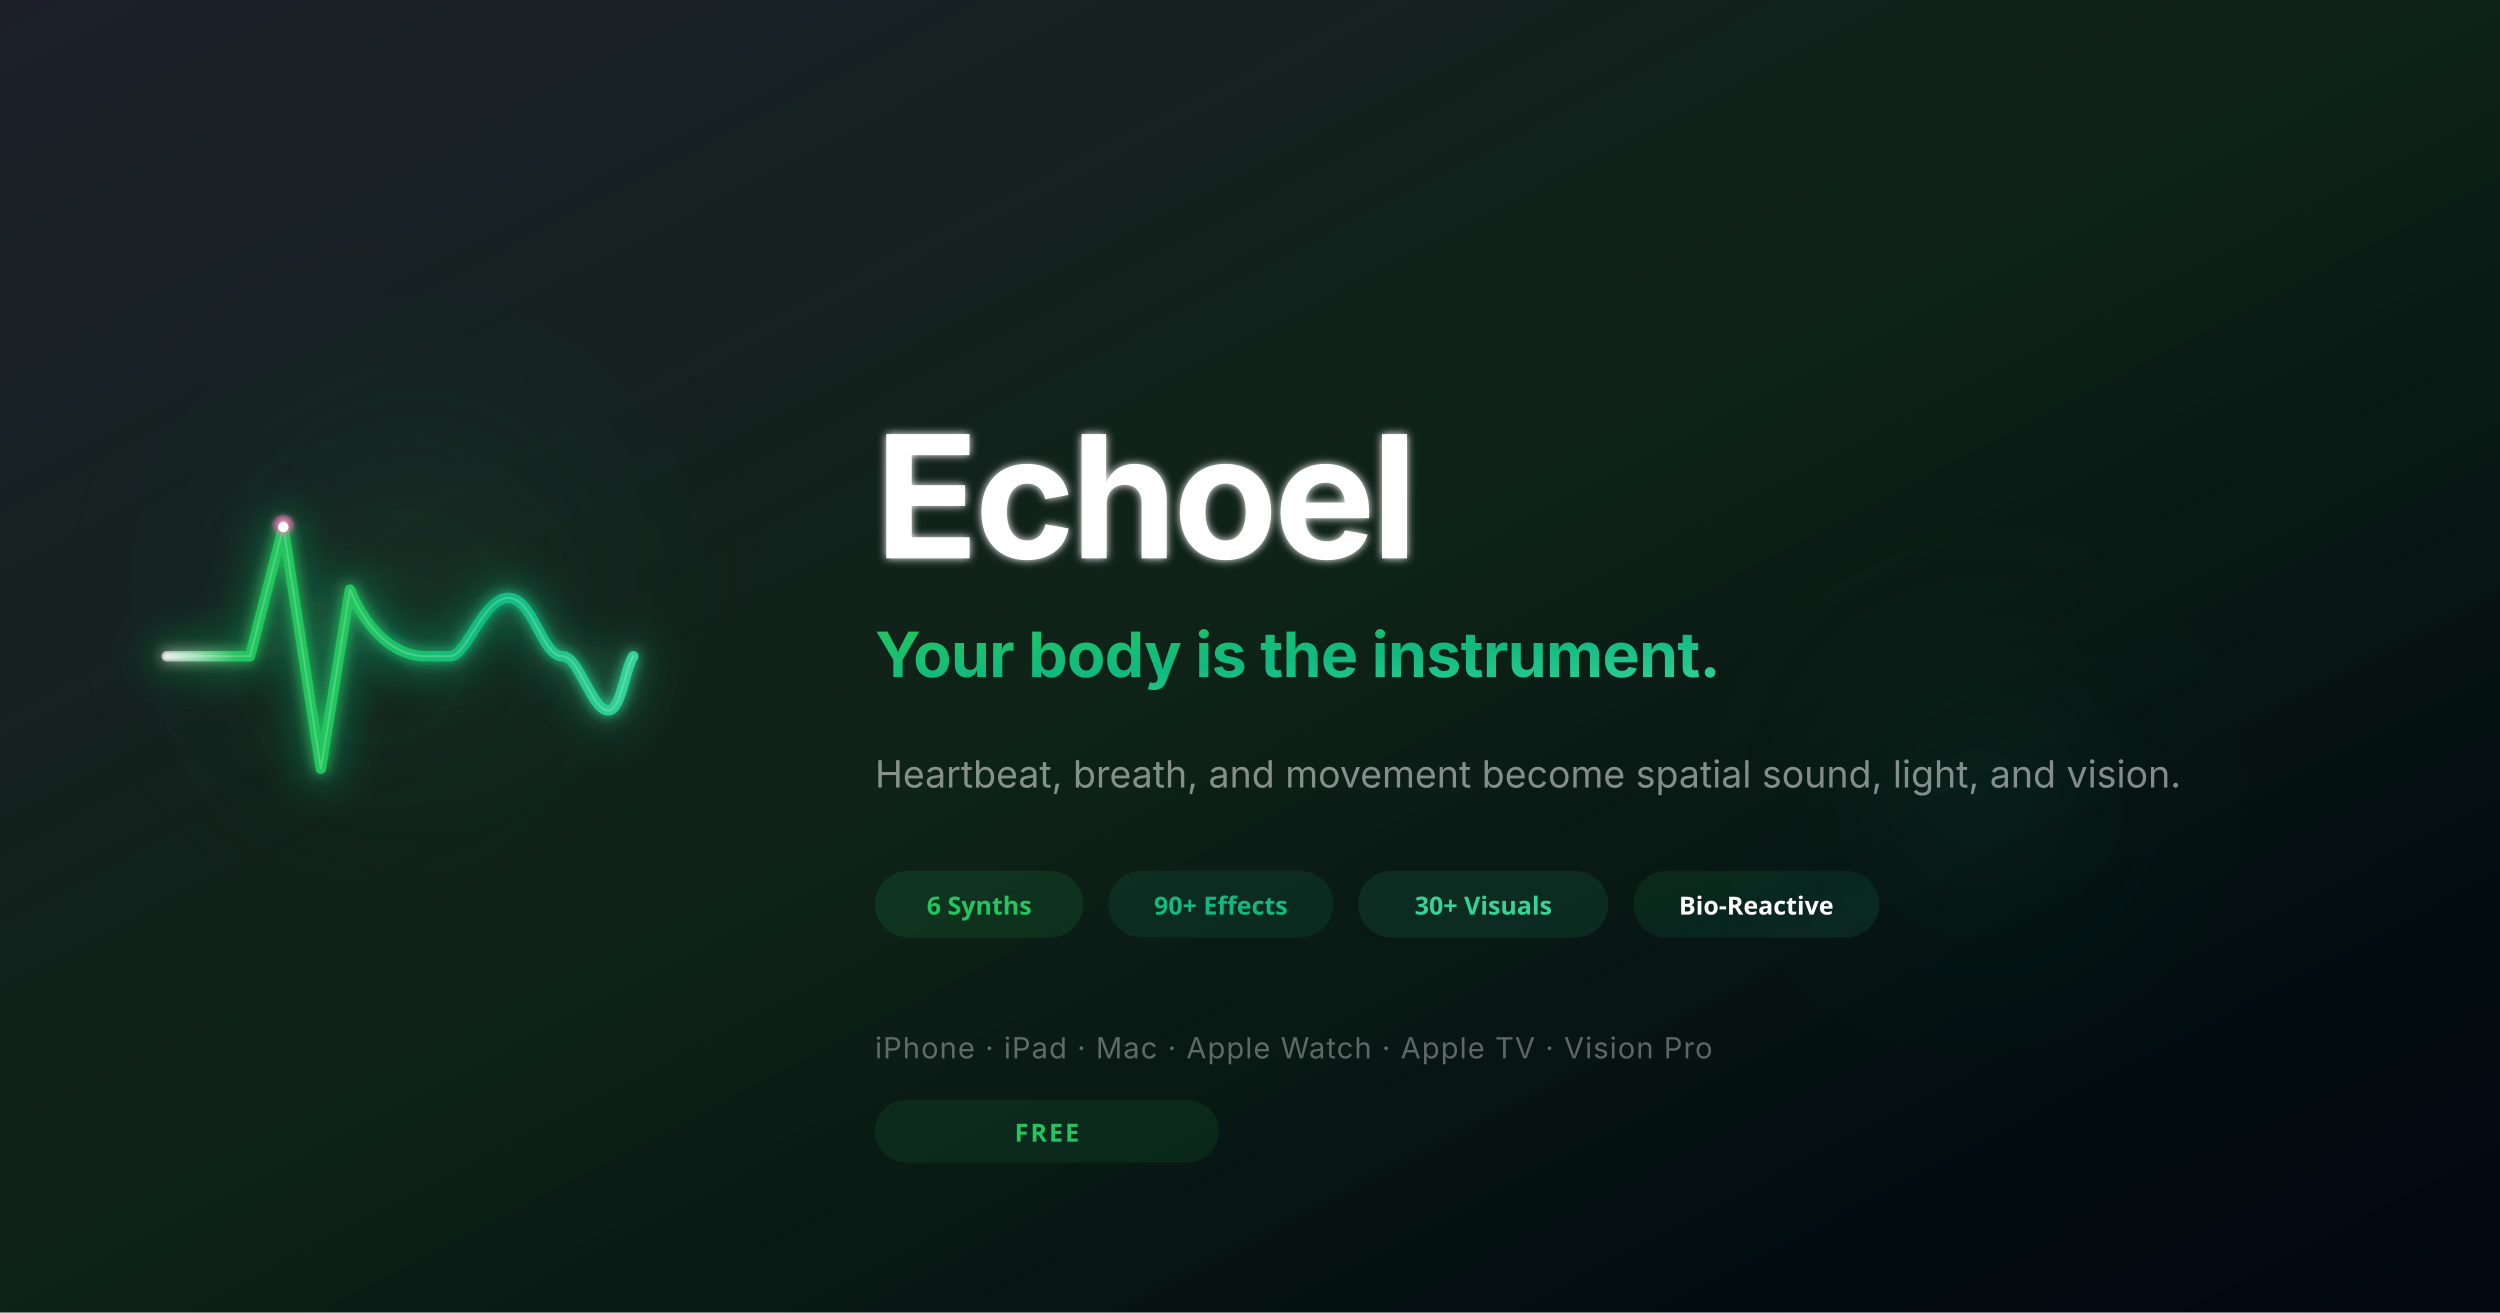
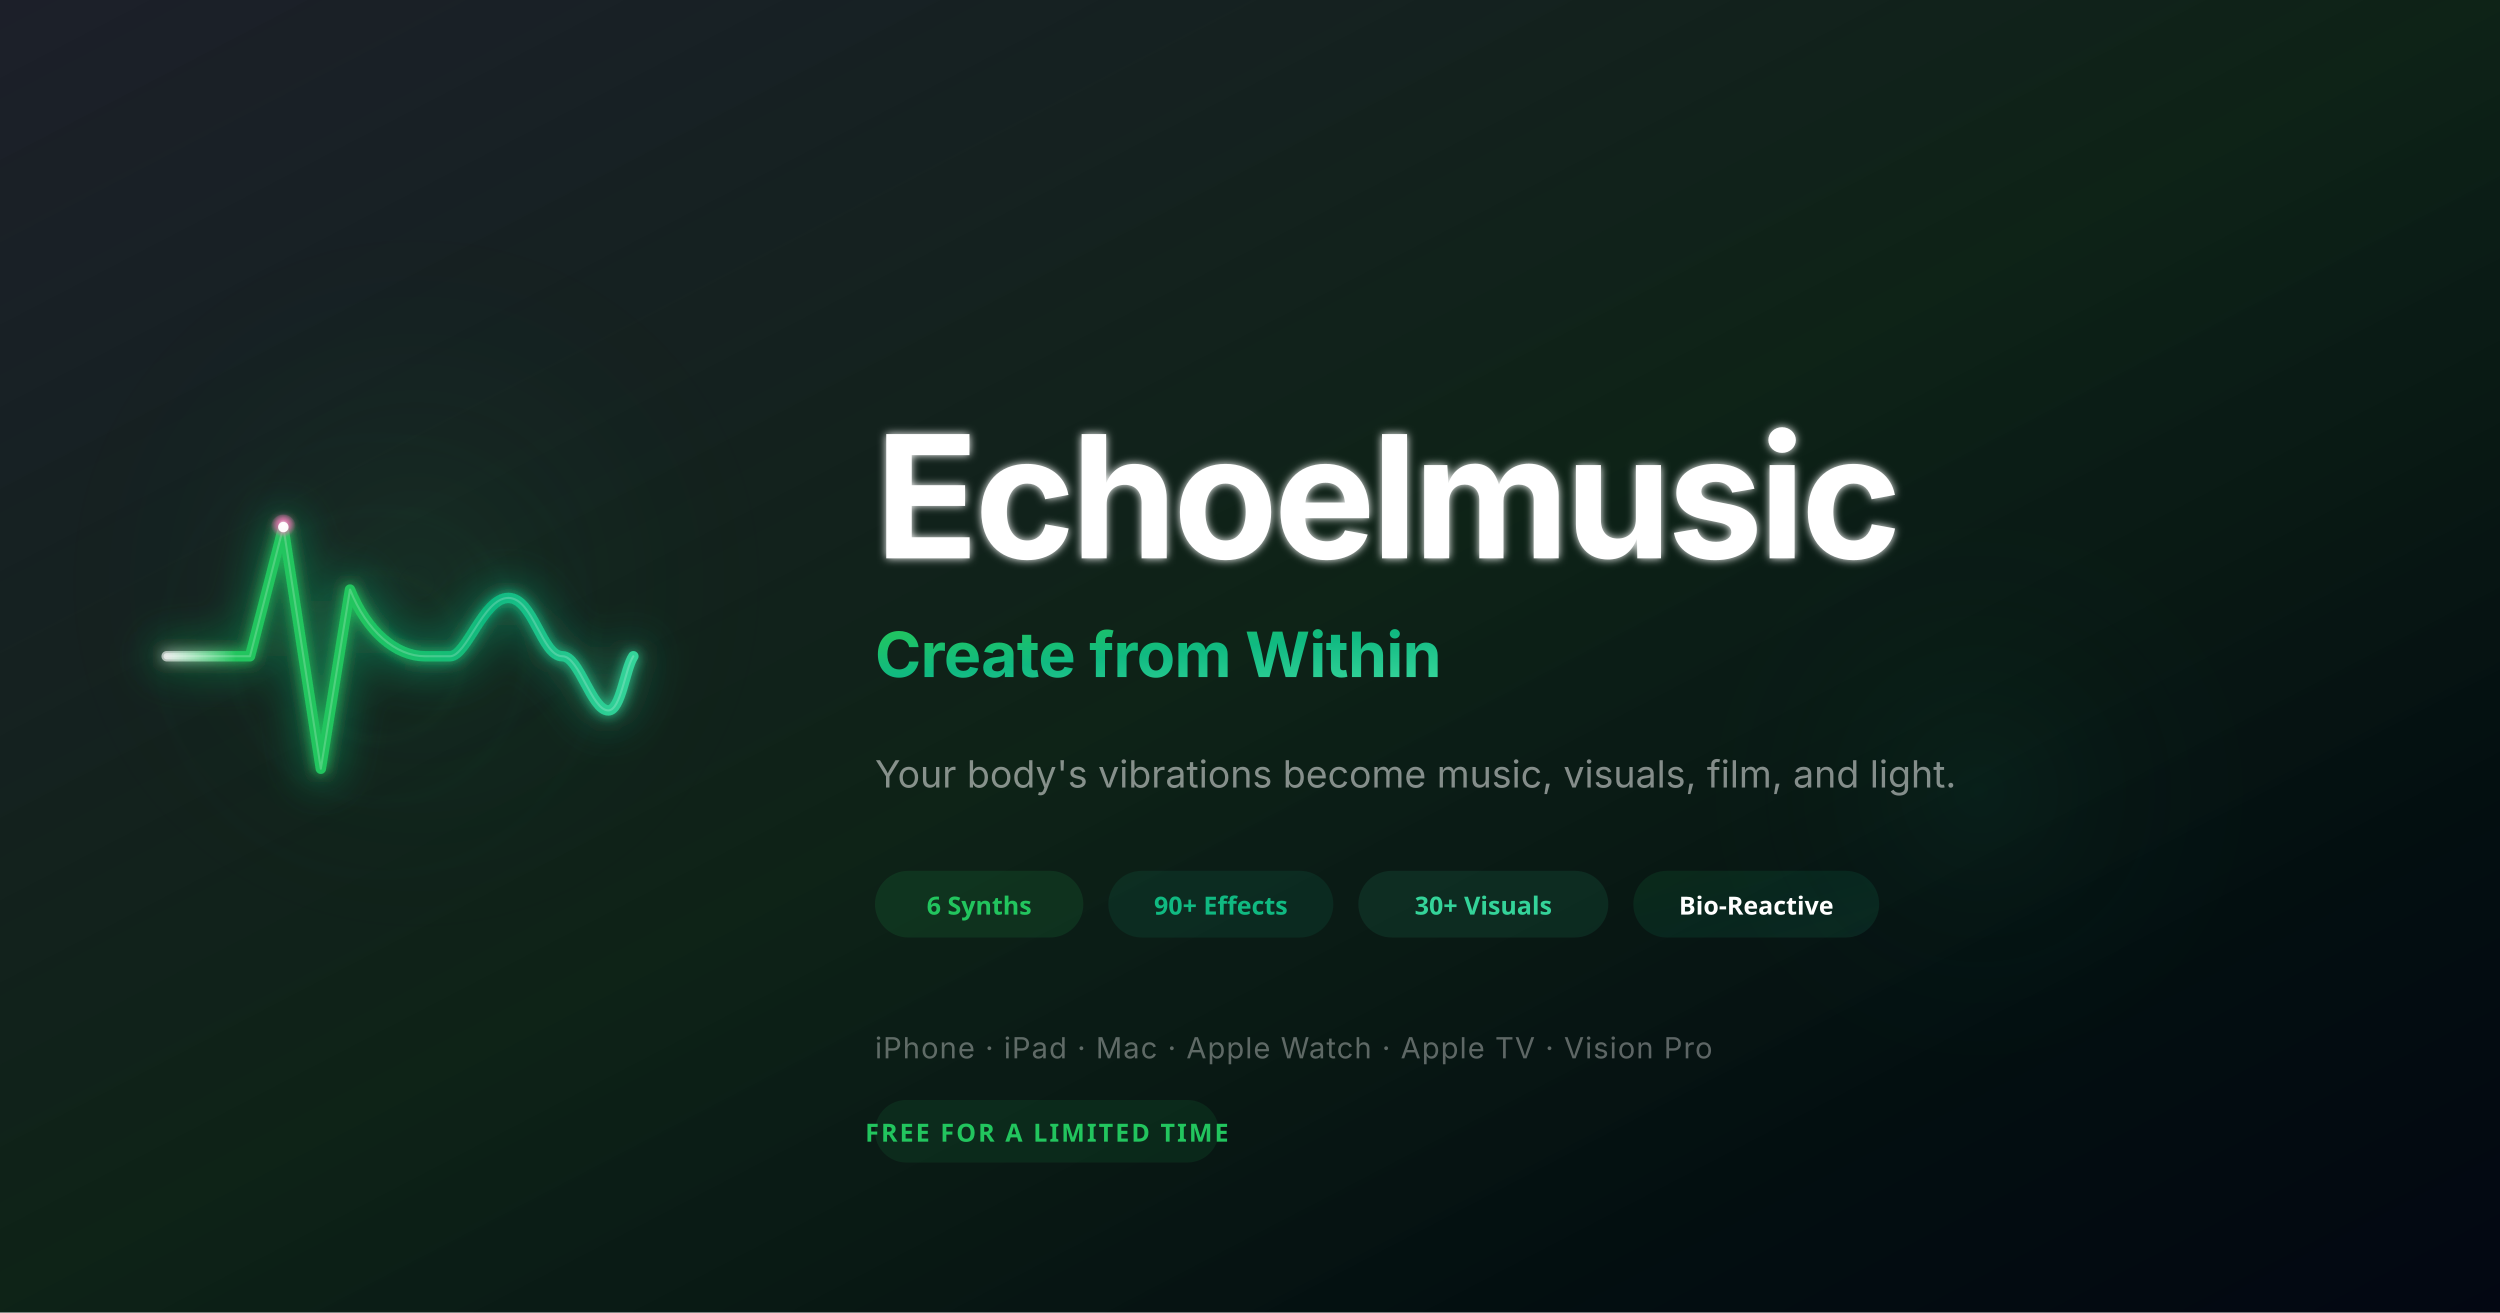
<svg xmlns="http://www.w3.org/2000/svg" viewBox="0 0 1200 630">
  <defs>
    <linearGradient id="bg-grad" x1="0%" y1="0%" x2="100%" y2="100%">
      <stop offset="0%" stop-color="#030712" />
      <stop offset="50%" stop-color="#041a0e" />
      <stop offset="100%" stop-color="#030712" />
    </linearGradient>
    <linearGradient id="brand" x1="0%" y1="0%" x2="100%" y2="100%">
      <stop offset="0%" stop-color="#22C55E" />
      <stop offset="50%" stop-color="#10B981" />
      <stop offset="100%" stop-color="#34D399" />
    </linearGradient>
    <linearGradient id="glass" x1="0%" y1="0%" x2="80%" y2="80%">
      <stop offset="0%" stop-color="white" stop-opacity="0.1" />
      <stop offset="100%" stop-color="white" stop-opacity="0" />
    </linearGradient>
    <linearGradient id="ws" x1="0%" y1="0%" x2="100%" y2="0%">
      <stop offset="0%" stop-color="white" stop-opacity="0.6" />
      <stop offset="15%" stop-color="#22C55E" />
      <stop offset="40%" stop-color="#22C55E" />
      <stop offset="70%" stop-color="#10B981" />
      <stop offset="100%" stop-color="#34D399" />
    </linearGradient>
    <linearGradient id="wg" x1="0%" y1="0%" x2="100%" y2="0%">
      <stop offset="0%" stop-color="#22C55E" stop-opacity="0.35" />
      <stop offset="50%" stop-color="#10B981" stop-opacity="0.45" />
      <stop offset="100%" stop-color="#34D399" stop-opacity="0.25" />
    </linearGradient>
    <radialGradient id="hp" cx="50%" cy="40%" r="50%">
      <stop offset="0%" stop-color="white" stop-opacity="0.95" />
      <stop offset="40%" stop-color="#F472B6" stop-opacity="0.6" />
      <stop offset="100%" stop-color="#F472B6" stop-opacity="0" />
    </radialGradient>
    <radialGradient id="soft1" cx="50%" cy="50%" r="50%">
      <stop offset="0%" stop-color="#22C55E" stop-opacity="0.08" />
      <stop offset="100%" stop-color="transparent" />
    </radialGradient>
    <radialGradient id="soft2" cx="50%" cy="50%" r="50%">
      <stop offset="0%" stop-color="#10B981" stop-opacity="0.06" />
      <stop offset="100%" stop-color="transparent" />
    </radialGradient>
    <filter id="gb" x="-20%" y="-50%" width="140%" height="200%">
      <feGaussianBlur stdDeviation="3" result="b" />
      <feMerge>
        <feMergeNode in="b" />
        <feMergeNode in="SourceGraphic" />
      </feMerge>
    </filter>
    <filter id="bglow" x="-20%" y="-60%" width="140%" height="220%">
      <feGaussianBlur stdDeviation="10" />
    </filter>
    <filter id="tg" x="-10%" y="-10%" width="120%" height="120%">
      <feGaussianBlur stdDeviation="2" result="b" />
      <feMerge>
        <feMergeNode in="b" />
        <feMergeNode in="SourceGraphic" />
      </feMerge>
    </filter>
    <filter id="dg" x="-80%" y="-80%" width="260%" height="260%">
      <feGaussianBlur stdDeviation="1.5" result="g" />
      <feMerge>
        <feMergeNode in="g" />
        <feMergeNode in="SourceGraphic" />
      </feMerge>
    </filter>
    <filter id="eb" x="-10%" y="-10%" width="120%" height="120%">
      <feGaussianBlur stdDeviation="2" />
    </filter>
  </defs>
  <rect width="1200" height="630" fill="url(#bg-grad)" />
  <rect width="1200" height="630" fill="url(#glass)" />
  <circle cx="200" cy="280" r="200" fill="url(#soft1)" />
  <circle cx="950" cy="380" r="160" fill="url(#soft2)" />
  <g transform="translate(190, 315)">
    <circle cx="-8" cy="0" r="40" fill="none" stroke="#22C55E" stroke-width="1" opacity="0.08" filter="url(#eb)" />
    <circle cx="-8" cy="0" r="70" fill="none" stroke="#10B981" stroke-width="0.8" opacity="0.06" filter="url(#eb)" />
    <circle cx="-8" cy="0" r="105" fill="none" stroke="#34D399" stroke-width="0.6" opacity="0.04" filter="url(#eb)" />
    <path d="M -110 0 L -70 0 L -54 -62 L -36 54 L -22 -32 C -14 -12 0 0 14 0 L 26 0 C 34 0 42 -28 54 -28 C 66 -28 70 0 80 0 C 88 0 94 26 102 26 C 108 26 110 6 114 0" fill="none" stroke="url(#wg)" stroke-width="16" stroke-linecap="round" stroke-linejoin="round" filter="url(#bglow)" />
    <path d="M -110 0 L -70 0 L -54 -62 L -36 54 L -22 -32 C -14 -12 0 0 14 0 L 26 0 C 34 0 42 -28 54 -28 C 66 -28 70 0 80 0 C 88 0 94 26 102 26 C 108 26 110 6 114 0" fill="none" stroke="url(#ws)" stroke-width="5" stroke-linecap="round" stroke-linejoin="round" filter="url(#gb)" />
    <path d="M -110 0 L -70 0 L -54 -62 L -36 54 L -22 -32 C -14 -12 0 0 14 0 L 26 0 C 34 0 42 -28 54 -28 C 66 -28 70 0 80 0 C 88 0 94 26 102 26 C 108 26 110 6 114 0" fill="none" stroke="url(#ws)" stroke-width="3" stroke-linecap="round" stroke-linejoin="round" />
    <path d="M -110 0 L -70 0 L -54 -62 L -36 54 L -22 -32 C -14 -12 0 0 14 0 L 26 0 C 34 0 42 -28 54 -28 C 66 -28 70 0 80 0 C 88 0 94 26 102 26 C 108 26 110 6 114 0" fill="none" stroke="white" stroke-width="1" stroke-linecap="round" stroke-linejoin="round" opacity="0.2" />
    <circle cx="-54" cy="-62" r="6" fill="url(#hp)" filter="url(#dg)" />
    <circle cx="-54" cy="-62" r="2.5" fill="white" opacity="0.95" />
  </g>
  <text x="420" y="268" font-family="'Atkinson Hyperlegible', -apple-system, BlinkMacSystemFont, 'Helvetica Neue', sans-serif" font-size="82" font-weight="700" fill="white" filter="url(#tg)" letter-spacing="-2">
-     Echoel
+     Echoelmusic
  </text>
  <text x="420" y="325" font-family="'Atkinson Hyperlegible', -apple-system, BlinkMacSystemFont, 'Helvetica Neue', sans-serif" font-size="30" fill="url(#brand)" font-weight="700" letter-spacing="-0.3">
-     Your body is the instrument.
+     Create from Within
  </text>
  <text x="420" y="378" font-family="'Atkinson Hyperlegible', -apple-system, BlinkMacSystemFont, 'Helvetica Neue', sans-serif" font-size="18" fill="rgba(255,255,255,0.5)" font-weight="400">
-     Heartbeat, breath, and movement become spatial sound, light, and vision.
+     Your body's vibrations become music, visuals, film, and light.
  </text>
  <g transform="translate(420, 418)">
    <rect x="0" y="0" width="100" height="32" rx="16" fill="#22C55E" opacity="0.12" />
    <text x="50" y="21" font-family="'Atkinson Hyperlegible', sans-serif" font-size="12" fill="#22C55E" text-anchor="middle" font-weight="700">6 Synths</text>
    <rect x="112" y="0" width="108" height="32" rx="16" fill="#10B981" opacity="0.1" />
    <text x="166" y="21" font-family="'Atkinson Hyperlegible', sans-serif" font-size="12" fill="#10B981" text-anchor="middle" font-weight="700">90+ Effects</text>
    <rect x="232" y="0" width="120" height="32" rx="16" fill="#34D399" opacity="0.1" />
    <text x="292" y="21" font-family="'Atkinson Hyperlegible', sans-serif" font-size="12" fill="#34D399" text-anchor="middle" font-weight="700">30+ Visuals</text>
    <rect x="364" y="0" width="118" height="32" rx="16" fill="url(#brand)" opacity="0.1" />
    <text x="423" y="21" font-family="'Atkinson Hyperlegible', sans-serif" font-size="12" fill="white" text-anchor="middle" font-weight="700">Bio-Reactive</text>
  </g>
  <text x="420" y="508" font-family="'Atkinson Hyperlegible', -apple-system, BlinkMacSystemFont, 'Helvetica Neue', sans-serif" font-size="14" fill="rgba(255,255,255,0.35)" font-weight="400" letter-spacing="0.5">
    iPhone  ·  iPad  ·  Mac  ·  Apple Watch  ·  Apple TV  ·  Vision Pro
  </text>
  <rect x="420" y="528" width="165" height="30" rx="15" fill="#22C55E" opacity="0.1" />
-   <text x="502.5" y="548" font-family="'Atkinson Hyperlegible', sans-serif" font-size="12" fill="#22C55E" text-anchor="middle" font-weight="700" letter-spacing="1">FREE</text>
+   <text x="502.5" y="548" font-family="'Atkinson Hyperlegible', sans-serif" font-size="12" fill="#22C55E" text-anchor="middle" font-weight="700" letter-spacing="1">FREE FOR A LIMITED TIME</text>
  <line x1="0" y1="620" x2="1200" y2="620" stroke="url(#brand)" stroke-width="1" opacity="0.15" />
</svg>
